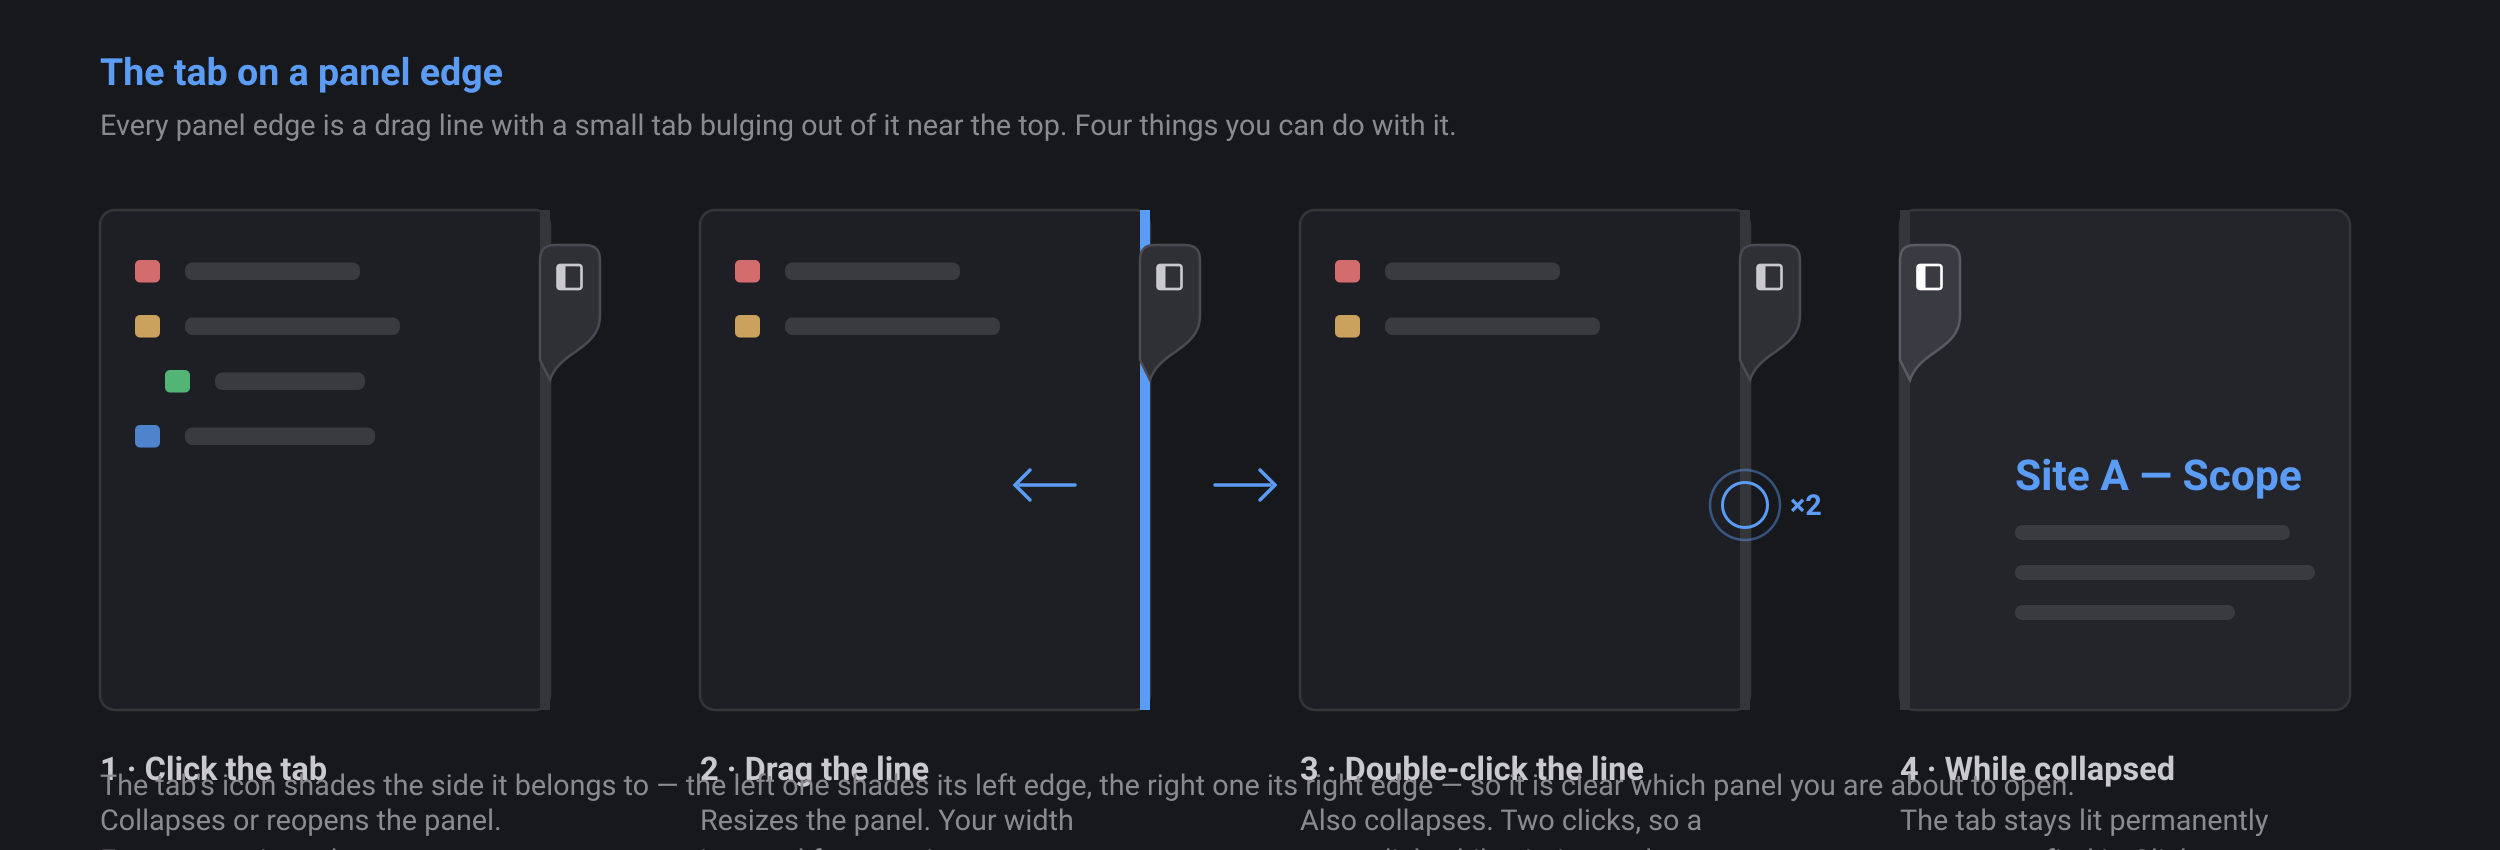
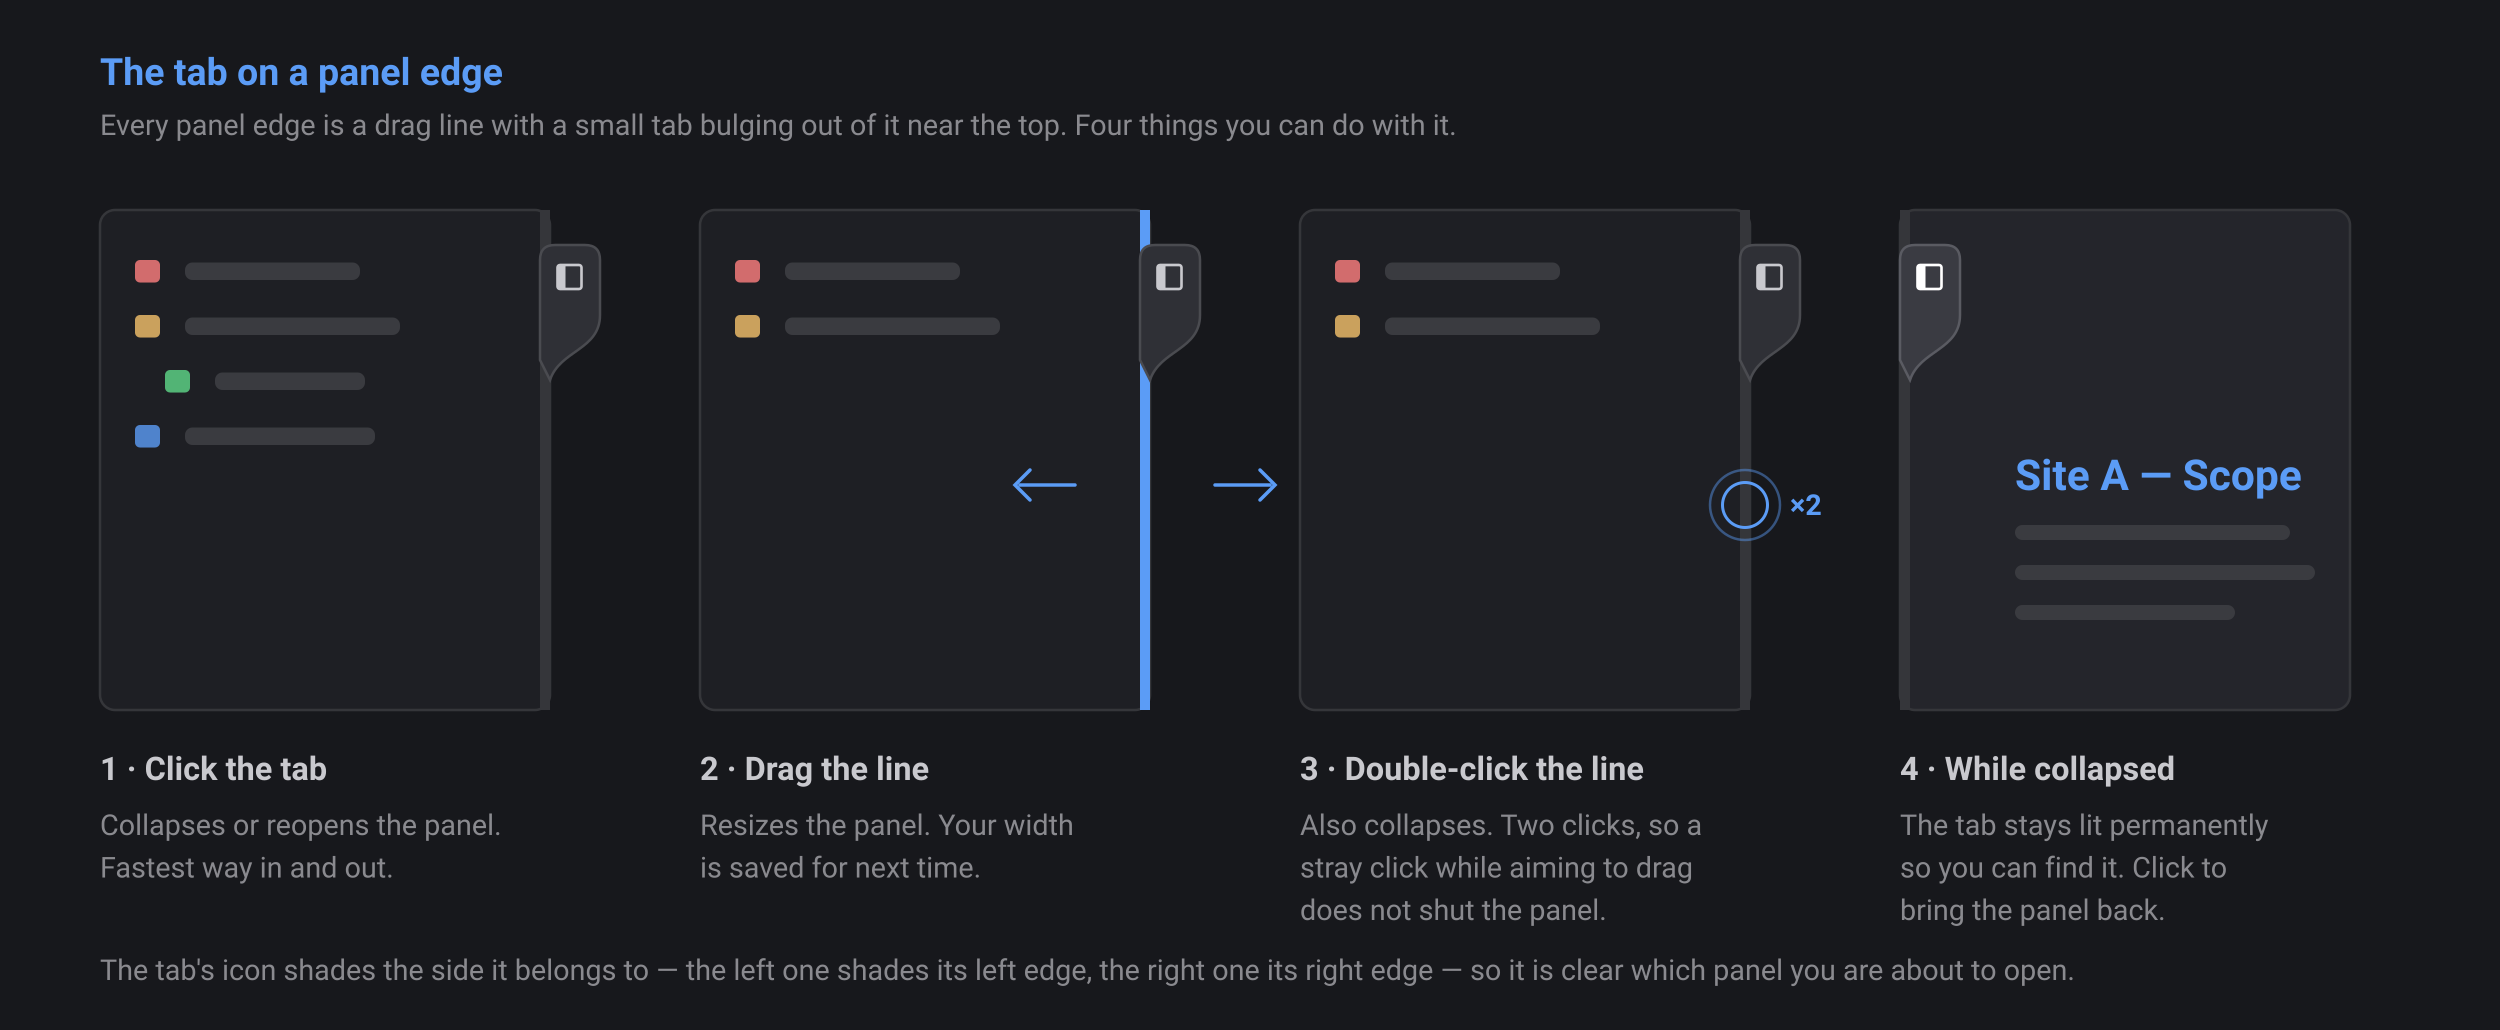
- <svg xmlns="http://www.w3.org/2000/svg" viewBox="0 0 1000 340" width="1000" height="340" font-family="-apple-system, Segoe UI, Roboto, sans-serif">
+ <svg xmlns="http://www.w3.org/2000/svg" viewBox="0 0 1000 412" width="1000" height="412" font-family="-apple-system, Segoe UI, Roboto, sans-serif">
  <defs>
    <style>
      .cap { fill:#C9C9CE; font-size:13px; font-weight:600; }
      .sub { fill:#8A8A8F; font-size:11.5px; }
      .acc { fill:#5B9CF6; font-size:11.5px; font-weight:600; }
      .lead { stroke:#5B9CF6; stroke-width:1; fill:none; }
    </style>
  </defs>
-   <rect width="1000" height="340" fill="#17181c" />
+   <rect width="1000" height="412" fill="#17181c" />
  <text x="40" y="34" fill="#5B9CF6" font-size="15" font-weight="700">The tab on a panel edge</text>
  <text x="40" y="54" class="sub">Every panel edge is a drag line with a small tab bulging out of it near the top. Four things you can do with it.</text>
  <g transform="translate(40,84)">
    <rect x="0" y="0" width="180" height="200" rx="6" fill="#1e1f24" stroke="#35363a" />
    <rect x="176" y="0" width="4" height="200" fill="#35363a" />
    <path d="M176,60 L176,20 Q176,14 182,14 L194,14 Q200,14 200,20 L200,42 C200,56 184,56 180,68 Z" fill="#2f3036" stroke="#4a4b50" />
    <rect x="183" y="22" width="3.2" height="9.6" fill="#C9C9CE" />
    <rect x="183" y="22" width="9.6" height="9.6" rx="1" fill="none" stroke="#C9C9CE" stroke-width="1.05" />
    <rect x="14" y="20" width="10" height="9" rx="2" fill="#FF8080" opacity=".8" />
    <rect x="34" y="21" width="70" height="7" rx="3" fill="#3a3b40" />
    <rect x="14" y="42" width="10" height="9" rx="2" fill="#F5C26B" opacity=".8" />
    <rect x="34" y="43" width="86" height="7" rx="3" fill="#3a3b40" />
    <rect x="26" y="64" width="10" height="9" rx="2" fill="#5FD98A" opacity=".8" />
    <rect x="46" y="65" width="60" height="7" rx="3" fill="#3a3b40" />
    <rect x="14" y="86" width="10" height="9" rx="2" fill="#5B9CF6" opacity=".8" />
    <rect x="34" y="87" width="76" height="7" rx="3" fill="#3a3b40" />
    <text x="0" y="228" class="cap">1 · Click the tab</text>
-     <text x="0" y="248" class="sub">Collapses or reopens the panel.</text>
-     <text x="0" y="264" class="sub">Fastest way in and out.</text>
+     <text x="0" y="250" class="sub">Collapses or reopens the panel.</text>
+     <text x="0" y="267" class="sub">Fastest way in and out.</text>
  </g>
  <g transform="translate(280,84)">
    <rect x="0" y="0" width="180" height="200" rx="6" fill="#1e1f24" stroke="#35363a" />
    <rect x="176" y="0" width="4" height="200" fill="#5B9CF6" />
    <path d="M176,60 L176,20 Q176,14 182,14 L194,14 Q200,14 200,20 L200,42 C200,56 184,56 180,68 Z" fill="#2f3036" stroke="#4a4b50" />
    <rect x="183" y="22" width="3.2" height="9.6" fill="#C9C9CE" />
    <rect x="183" y="22" width="9.6" height="9.6" rx="1" fill="none" stroke="#C9C9CE" stroke-width="1.05" />
    <g stroke="#5B9CF6" stroke-width="1.4" fill="none" stroke-linecap="round">
      <path d="M150 110 h-22 M132 104 l-6 6 6 6" />
      <path d="M206 110 h22 M224 104 l6 6 -6 6" />
    </g>
    <rect x="14" y="20" width="10" height="9" rx="2" fill="#FF8080" opacity=".8" />
    <rect x="34" y="21" width="70" height="7" rx="3" fill="#3a3b40" />
    <rect x="14" y="42" width="10" height="9" rx="2" fill="#F5C26B" opacity=".8" />
    <rect x="34" y="43" width="86" height="7" rx="3" fill="#3a3b40" />
    <text x="0" y="228" class="cap">2 · Drag the line</text>
-     <text x="0" y="248" class="sub">Resizes the panel. Your width</text>
-     <text x="0" y="264" class="sub">is saved for next time.</text>
+     <text x="0" y="250" class="sub">Resizes the panel. Your width</text>
+     <text x="0" y="267" class="sub">is saved for next time.</text>
  </g>
  <g transform="translate(520,84)">
    <rect x="0" y="0" width="180" height="200" rx="6" fill="#1e1f24" stroke="#35363a" />
    <rect x="176" y="0" width="4" height="200" fill="#35363a" />
    <path d="M176,60 L176,20 Q176,14 182,14 L194,14 Q200,14 200,20 L200,42 C200,56 184,56 180,68 Z" fill="#2f3036" stroke="#4a4b50" />
    <rect x="183" y="22" width="3.2" height="9.6" fill="#C9C9CE" />
    <rect x="183" y="22" width="9.6" height="9.6" rx="1" fill="none" stroke="#C9C9CE" stroke-width="1.05" />
    <circle cx="178" cy="118" r="9" fill="none" stroke="#5B9CF6" stroke-width="1.2" />
    <circle cx="178" cy="118" r="14" fill="none" stroke="#5B9CF6" stroke-width="1" opacity=".45" />
    <text x="196" y="122" class="acc">×2</text>
    <rect x="14" y="20" width="10" height="9" rx="2" fill="#FF8080" opacity=".8" />
    <rect x="34" y="21" width="70" height="7" rx="3" fill="#3a3b40" />
    <rect x="14" y="42" width="10" height="9" rx="2" fill="#F5C26B" opacity=".8" />
    <rect x="34" y="43" width="86" height="7" rx="3" fill="#3a3b40" />
    <text x="0" y="228" class="cap">3 · Double-click the line</text>
-     <text x="0" y="248" class="sub">Also collapses. Two clicks, so a</text>
-     <text x="0" y="264" class="sub">stray click while aiming to drag</text>
-     <text x="0" y="280" class="sub">does not shut the panel.</text>
+     <text x="0" y="250" class="sub">Also collapses. Two clicks, so a</text>
+     <text x="0" y="267" class="sub">stray click while aiming to drag</text>
+     <text x="0" y="284" class="sub">does not shut the panel.</text>
  </g>
  <g transform="translate(760,84)">
    <rect x="0" y="0" width="180" height="200" rx="6" fill="#24252b" stroke="#35363a" />
    <rect x="0" y="0" width="4" height="200" fill="#35363a" />
    <path d="M0,60 L0,20 Q0,14 6,14 L18,14 Q24,14 24,20 L24,42 C24,56 8,56 4,68 Z" fill="#3a3b42" stroke="#5a5b62" />
    <rect x="7" y="22" width="3.2" height="9.6" fill="#FFFFFF" />
    <rect x="7" y="22" width="9.6" height="9.6" rx="1" fill="none" stroke="#FFFFFF" stroke-width="1.05" />
    <text x="46" y="112" fill="#5B9CF6" font-size="17" font-weight="700">Site A — Scope</text>
    <rect x="46" y="126" width="110" height="6" rx="3" fill="#3a3b40" />
    <rect x="46" y="142" width="120" height="6" rx="3" fill="#3a3b40" />
    <rect x="46" y="158" width="88" height="6" rx="3" fill="#3a3b40" />
    <text x="0" y="228" class="cap">4 · While collapsed</text>
-     <text x="0" y="248" class="sub">The tab stays lit permanently</text>
-     <text x="0" y="264" class="sub">so you can find it. Click to</text>
-     <text x="0" y="280" class="sub">bring the panel back.</text>
+     <text x="0" y="250" class="sub">The tab stays lit permanently</text>
+     <text x="0" y="267" class="sub">so you can find it. Click to</text>
+     <text x="0" y="284" class="sub">bring the panel back.</text>
  </g>
-   <text x="40" y="318" class="sub">The tab's icon shades the side it belongs to — the left one shades its left edge, the right one its right edge — so it is clear which panel you are about to open.</text>
+   <text x="40" y="392" class="sub">The tab's icon shades the side it belongs to — the left one shades its left edge, the right one its right edge — so it is clear which panel you are about to open.</text>
</svg>
